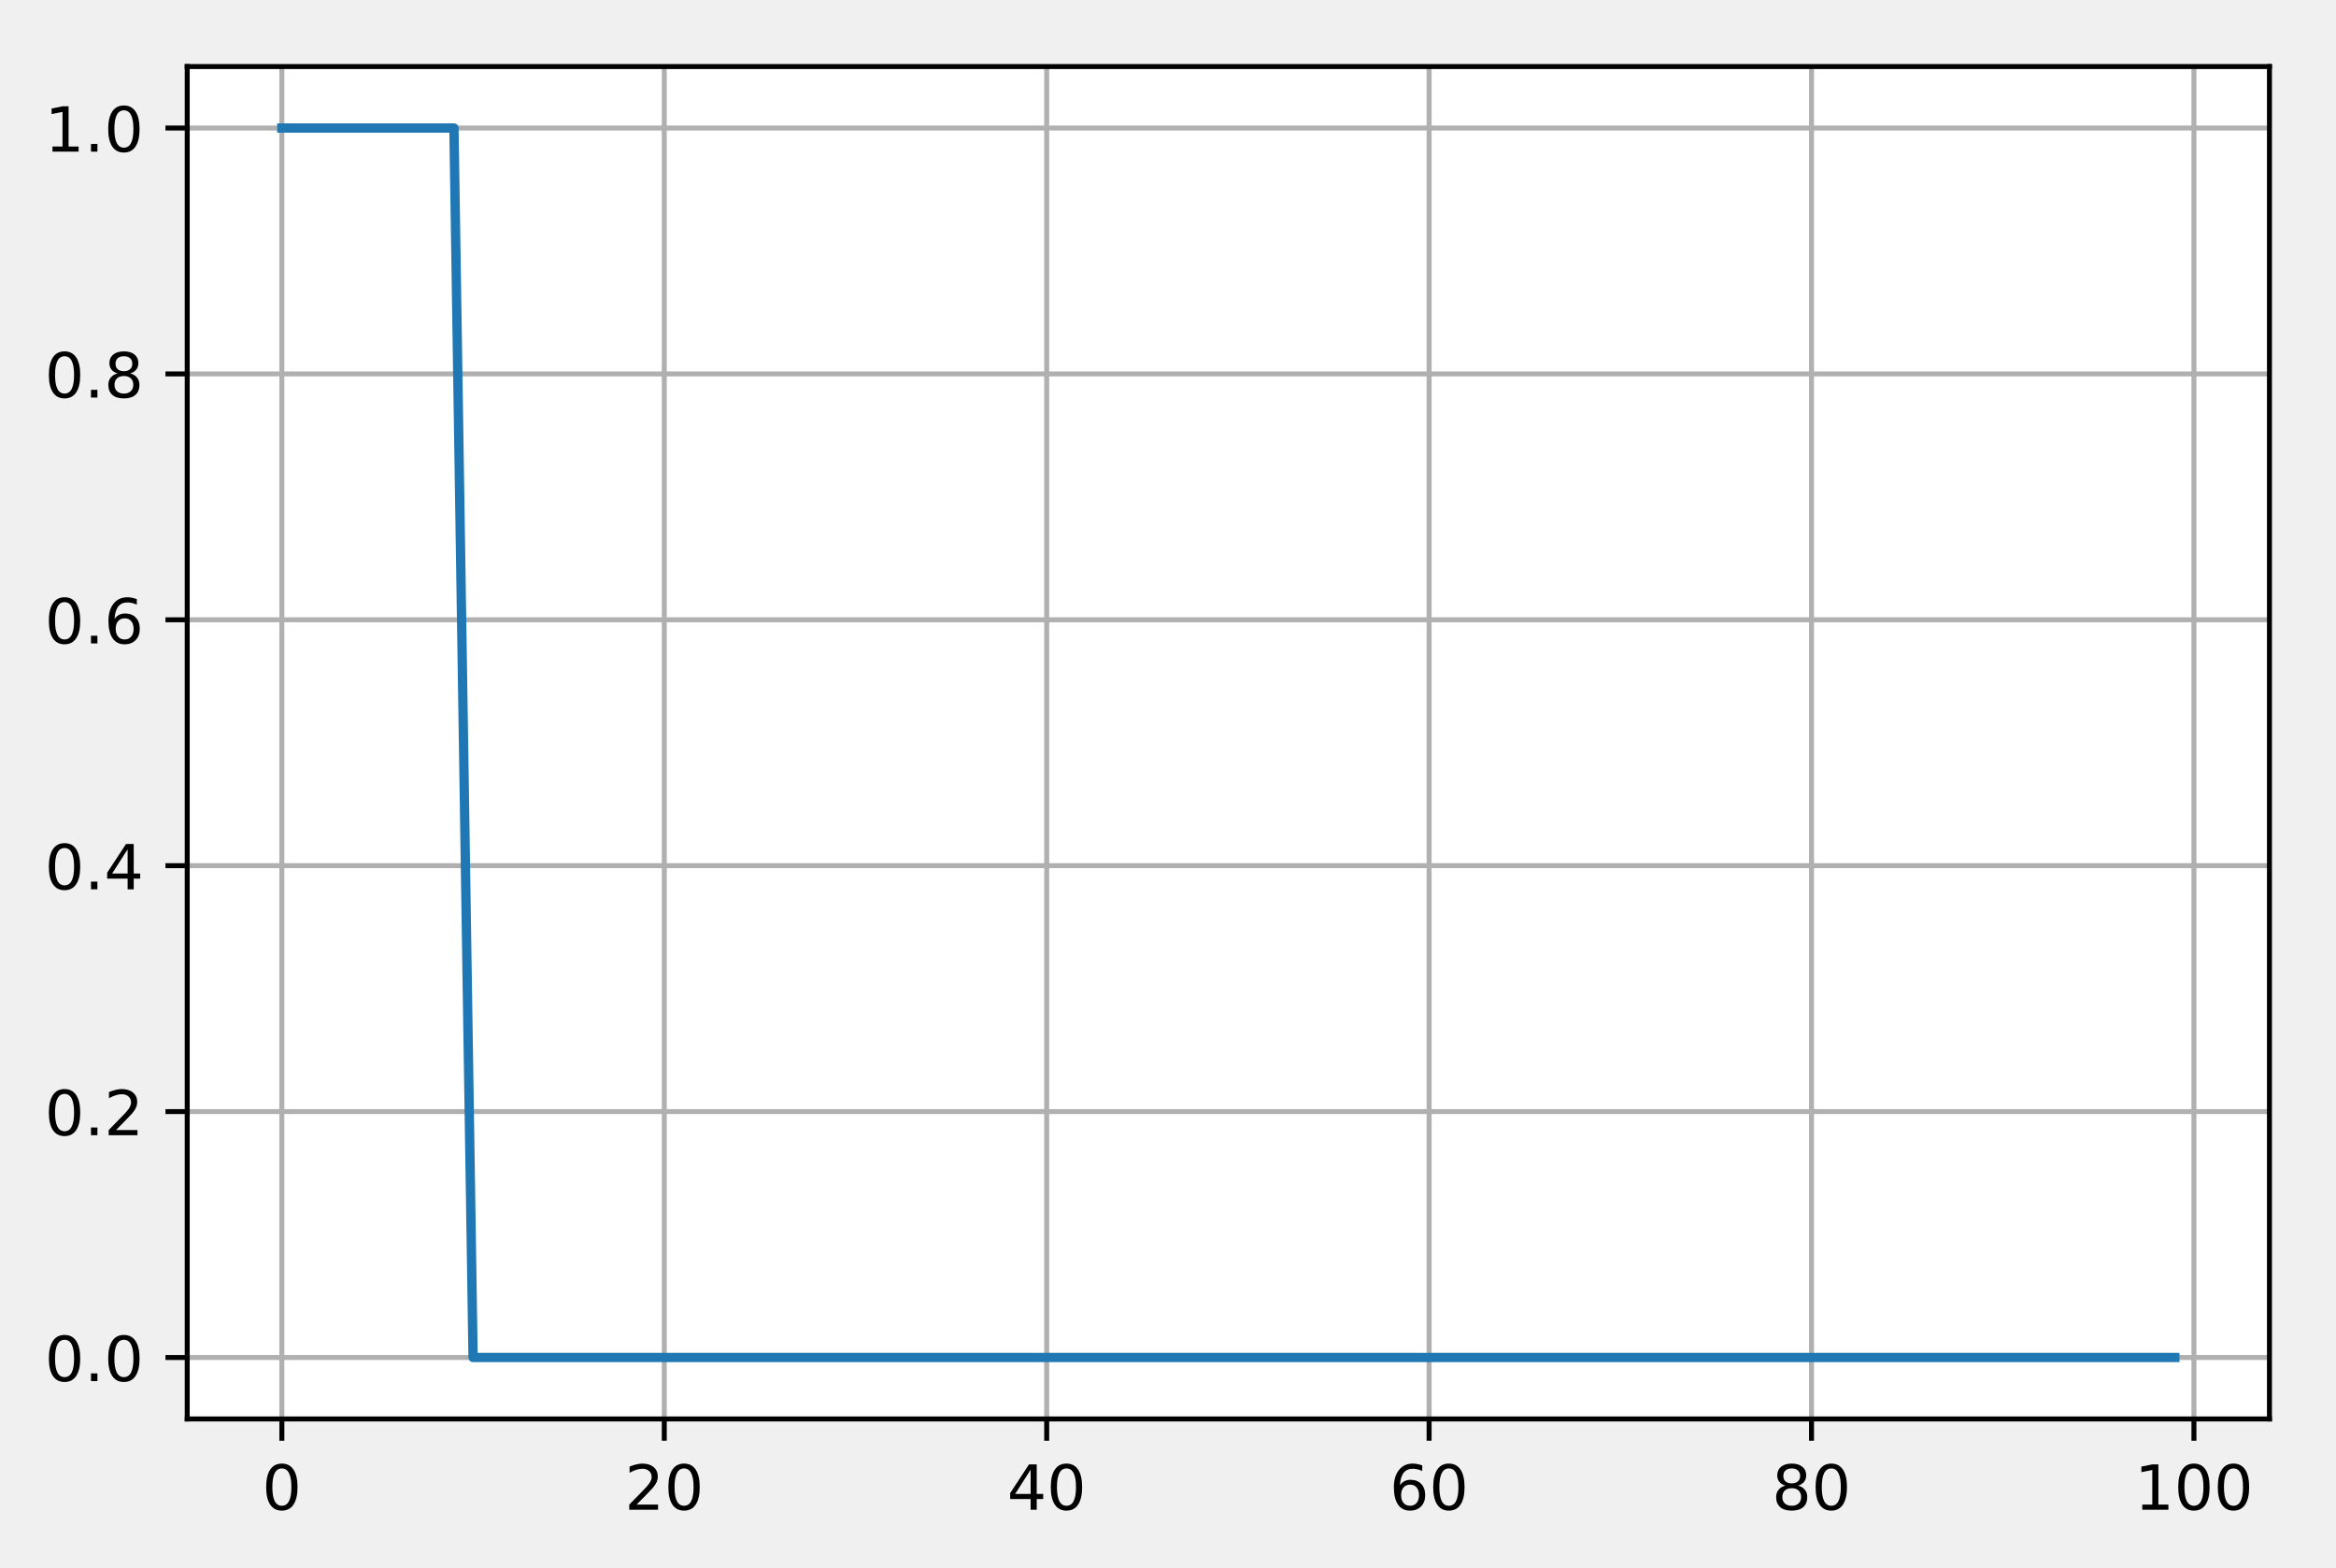
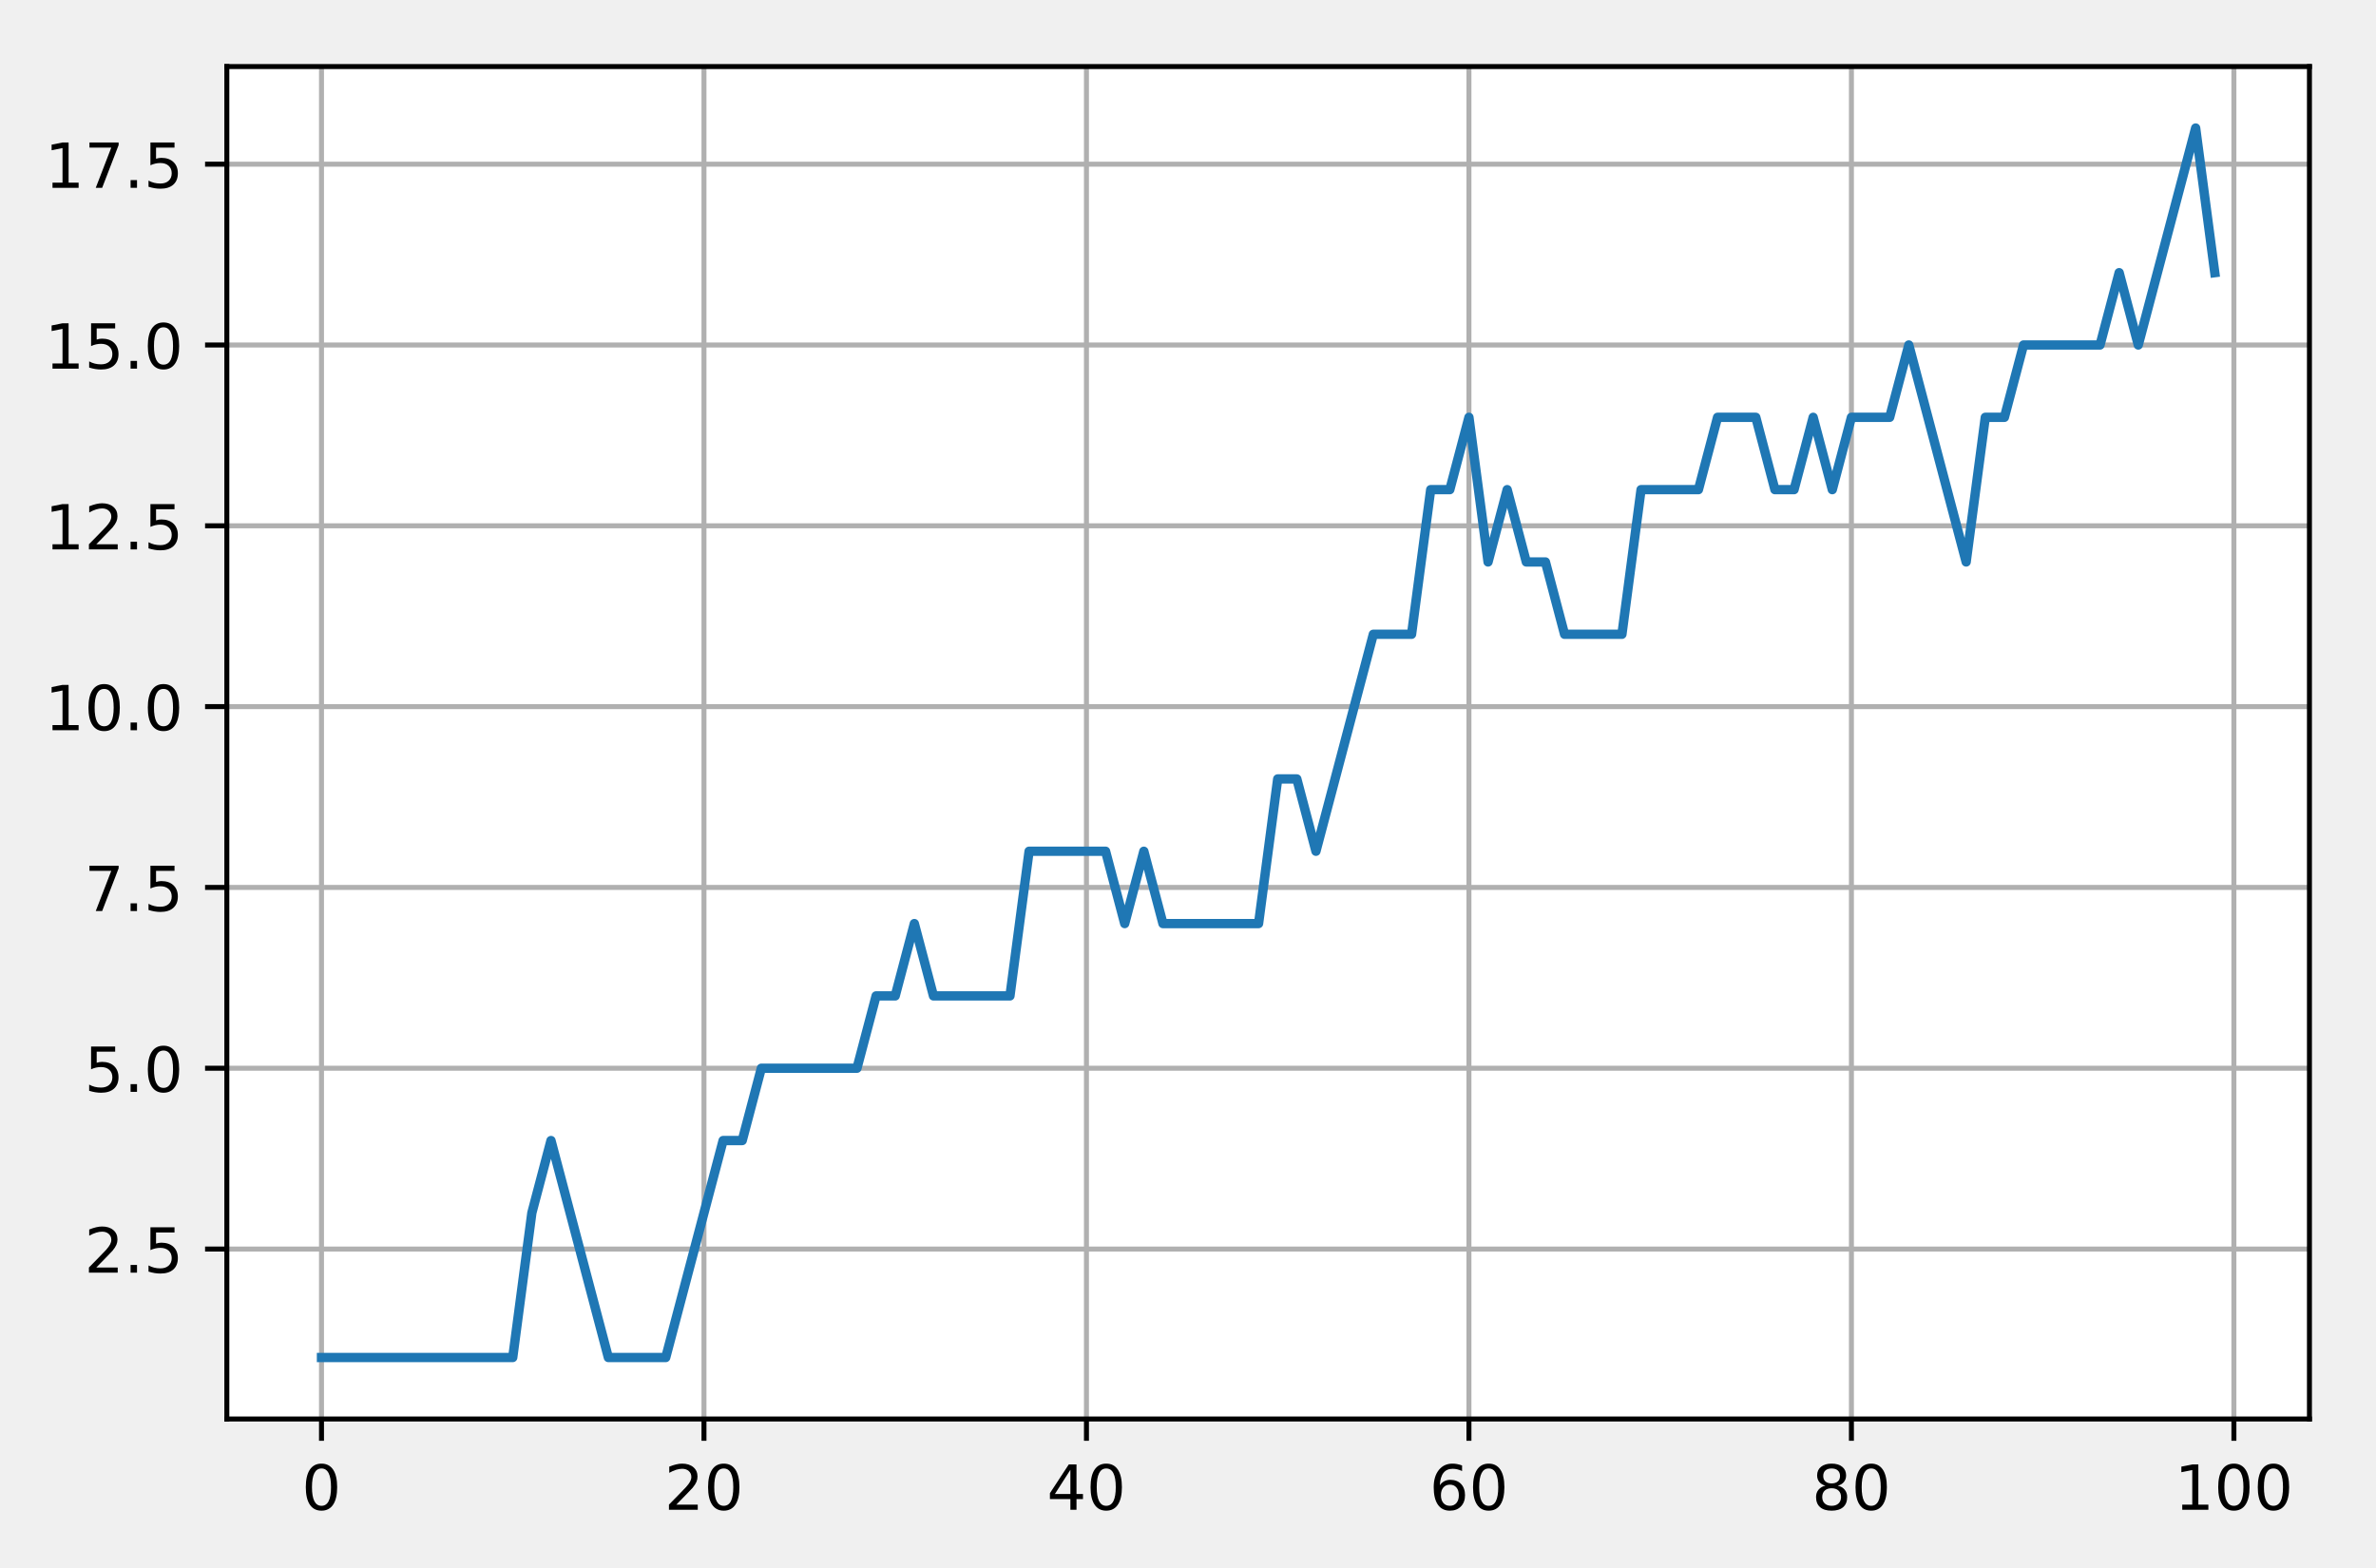
- <svg xmlns="http://www.w3.org/2000/svg" xmlns:xlink="http://www.w3.org/1999/xlink" height="252.018pt" version="1.1" viewBox="0 0 375.603 252.018" width="375.603pt">
+ <svg xmlns="http://www.w3.org/2000/svg" xmlns:xlink="http://www.w3.org/1999/xlink" height="252.018pt" version="1.1" viewBox="0 0 381.966 252.018" width="381.966pt">
  <defs>
    <style type="text/css">
*{stroke-linecap:butt;stroke-linejoin:round;}
  </style>
  </defs>
  <g id="figure_1">
    <g id="patch_1">
-       <path d="M 0 252.018  L 375.603 252.018  L 375.603 0  L 0 0  z " style="fill:none;" />
+       <path d="M 0 252.018  L 381.966 252.018  L 381.966 0  L 0 0  z " style="fill:none;" />
    </g>
    <g id="axes_1">
      <g id="patch_2">
-         <path d="M 30.103 228.14  L 364.903 228.14  L 364.903 10.7  L 30.103 10.7  z " style="fill:#ffffff;" />
+         <path d="M 36.466 228.14  L 371.266 228.14  L 371.266 10.7  L 36.466 10.7  z " style="fill:#ffffff;" />
      </g>
      <g id="matplotlib.axis_1">
        <g id="xtick_1">
          <g id="line2d_1">
-             <path clip-path="url(#pba1b78431d)" d="M 45.321 228.14  L 45.321 10.7  " style="fill:none;stroke:#b0b0b0;stroke-linecap:square;stroke-width:0.8;" />
+             <path clip-path="url(#p808f93dc27)" d="M 51.684 228.14  L 51.684 10.7  " style="fill:none;stroke:#b0b0b0;stroke-linecap:square;stroke-width:0.8;" />
          </g>
          <g id="line2d_2">
            <defs>
-               <path d="M 0 0  L 0 3.5  " id="m5506910be6" style="stroke:#000000;stroke-width:0.8;" />
-             </defs>
-             <g>
-               <use style="stroke:#000000;stroke-width:0.8;" x="45.321" xlink:href="#m5506910be6" y="228.14" />
+               <path d="M 0 0  L 0 3.5  " id="mebf0ae755a" style="stroke:#000000;stroke-width:0.8;" />
+             </defs>
+             <g>
+               <use style="stroke:#000000;stroke-width:0.8;" x="51.684" xlink:href="#mebf0ae755a" y="228.14" />
            </g>
          </g>
          <g id="text_1">
            <defs>
-               <path d="M 31.781 66.406  Q 24.172 66.406 20.328 58.906  Q 16.5 51.422 16.5 36.375  Q 16.5 21.391 20.328 13.891  Q 24.172 6.391 31.781 6.391  Q 39.453 6.391 43.281 13.891  Q 47.125 21.391 47.125 36.375  Q 47.125 51.422 43.281 58.906  Q 39.453 66.406 31.781 66.406  z M 31.781 74.219  Q 44.047 74.219 50.516 64.516  Q 56.984 54.828 56.984 36.375  Q 56.984 17.969 50.516 8.266  Q 44.047 -1.422 31.781 -1.422  Q 19.531 -1.422 13.062 8.266  Q 6.594 17.969 6.594 36.375  Q 6.594 54.828 13.062 64.516  Q 19.531 74.219 31.781 74.219  z " id="DejaVuSans-30" />
-             </defs>
-             <g transform="translate(42.14006 242.7384)scale(0.1 -0.1)">
-               <use xlink:href="#DejaVuSans-30" />
+               <path d="M 31.781 66.406  Q 24.172 66.406 20.328 58.906  Q 16.5 51.422 16.5 36.375  Q 16.5 21.391 20.328 13.891  Q 24.172 6.391 31.781 6.391  Q 39.453 6.391 43.281 13.891  Q 47.125 21.391 47.125 36.375  Q 47.125 51.422 43.281 58.906  Q 39.453 66.406 31.781 66.406  z M 31.781 74.219  Q 44.047 74.219 50.516 64.516  Q 56.984 54.828 56.984 36.375  Q 56.984 17.969 50.516 8.266  Q 44.047 -1.422 31.781 -1.422  Q 19.531 -1.422 13.062 8.266  Q 6.594 17.969 6.594 36.375  Q 6.594 54.828 13.062 64.516  Q 19.531 74.219 31.781 74.219  z " id="DejaVuSans-48" />
+             </defs>
+             <g transform="translate(48.50256 242.7384)scale(0.1 -0.1)">
+               <use xlink:href="#DejaVuSans-48" />
            </g>
          </g>
        </g>
        <g id="xtick_2">
          <g id="line2d_3">
-             <path clip-path="url(#pba1b78431d)" d="M 106.809 228.14  L 106.809 10.7  " style="fill:none;stroke:#b0b0b0;stroke-linecap:square;stroke-width:0.8;" />
+             <path clip-path="url(#p808f93dc27)" d="M 113.171 228.14  L 113.171 10.7  " style="fill:none;stroke:#b0b0b0;stroke-linecap:square;stroke-width:0.8;" />
          </g>
          <g id="line2d_4">
            <g>
-               <use style="stroke:#000000;stroke-width:0.8;" x="106.809" xlink:href="#m5506910be6" y="228.14" />
+               <use style="stroke:#000000;stroke-width:0.8;" x="113.171" xlink:href="#mebf0ae755a" y="228.14" />
            </g>
          </g>
          <g id="text_2">
            <defs>
-               <path d="M 19.188 8.297  L 53.609 8.297  L 53.609 0  L 7.328 0  L 7.328 8.297  Q 12.938 14.109 22.625 23.891  Q 32.328 33.688 34.812 36.531  Q 39.547 41.844 41.422 45.531  Q 43.312 49.219 43.312 52.781  Q 43.312 58.594 39.234 62.25  Q 35.156 65.922 28.609 65.922  Q 23.969 65.922 18.812 64.312  Q 13.672 62.703 7.812 59.422  L 7.812 69.391  Q 13.766 71.781 18.938 73  Q 24.125 74.219 28.422 74.219  Q 39.75 74.219 46.484 68.547  Q 53.219 62.891 53.219 53.422  Q 53.219 48.922 51.531 44.891  Q 49.859 40.875 45.406 35.406  Q 44.188 33.984 37.641 27.219  Q 31.109 20.453 19.188 8.297  z " id="DejaVuSans-32" />
-             </defs>
-             <g transform="translate(100.4464 242.7384)scale(0.1 -0.1)">
-               <use xlink:href="#DejaVuSans-32" />
-               <use x="63.623" xlink:href="#DejaVuSans-30" />
+               <path d="M 19.188 8.297  L 53.609 8.297  L 53.609 0  L 7.328 0  L 7.328 8.297  Q 12.938 14.109 22.625 23.891  Q 32.328 33.688 34.812 36.531  Q 39.547 41.844 41.422 45.531  Q 43.312 49.219 43.312 52.781  Q 43.312 58.594 39.234 62.25  Q 35.156 65.922 28.609 65.922  Q 23.969 65.922 18.812 64.312  Q 13.672 62.703 7.812 59.422  L 7.812 69.391  Q 13.766 71.781 18.938 73  Q 24.125 74.219 28.422 74.219  Q 39.75 74.219 46.484 68.547  Q 53.219 62.891 53.219 53.422  Q 53.219 48.922 51.531 44.891  Q 49.859 40.875 45.406 35.406  Q 44.188 33.984 37.641 27.219  Q 31.109 20.453 19.188 8.297  z " id="DejaVuSans-50" />
+             </defs>
+             <g transform="translate(106.8089 242.7384)scale(0.1 -0.1)">
+               <use xlink:href="#DejaVuSans-50" />
+               <use x="63.623" xlink:href="#DejaVuSans-48" />
            </g>
          </g>
        </g>
        <g id="xtick_3">
          <g id="line2d_5">
-             <path clip-path="url(#pba1b78431d)" d="M 168.297 228.14  L 168.297 10.7  " style="fill:none;stroke:#b0b0b0;stroke-linecap:square;stroke-width:0.8;" />
+             <path clip-path="url(#p808f93dc27)" d="M 174.659 228.14  L 174.659 10.7  " style="fill:none;stroke:#b0b0b0;stroke-linecap:square;stroke-width:0.8;" />
          </g>
          <g id="line2d_6">
            <g>
-               <use style="stroke:#000000;stroke-width:0.8;" x="168.297" xlink:href="#m5506910be6" y="228.14" />
+               <use style="stroke:#000000;stroke-width:0.8;" x="174.659" xlink:href="#mebf0ae755a" y="228.14" />
            </g>
          </g>
          <g id="text_3">
            <defs>
-               <path d="M 37.797 64.312  L 12.891 25.391  L 37.797 25.391  z M 35.203 72.906  L 47.609 72.906  L 47.609 25.391  L 58.016 25.391  L 58.016 17.188  L 47.609 17.188  L 47.609 0  L 37.797 0  L 37.797 17.188  L 4.891 17.188  L 4.891 26.703  z " id="DejaVuSans-34" />
-             </defs>
-             <g transform="translate(161.934 242.7384)scale(0.1 -0.1)">
-               <use xlink:href="#DejaVuSans-34" />
-               <use x="63.623" xlink:href="#DejaVuSans-30" />
+               <path d="M 37.797 64.312  L 12.891 25.391  L 37.797 25.391  z M 35.203 72.906  L 47.609 72.906  L 47.609 25.391  L 58.016 25.391  L 58.016 17.188  L 47.609 17.188  L 47.609 0  L 37.797 0  L 37.797 17.188  L 4.891 17.188  L 4.891 26.703  z " id="DejaVuSans-52" />
+             </defs>
+             <g transform="translate(168.2965 242.7384)scale(0.1 -0.1)">
+               <use xlink:href="#DejaVuSans-52" />
+               <use x="63.623" xlink:href="#DejaVuSans-48" />
            </g>
          </g>
        </g>
        <g id="xtick_4">
          <g id="line2d_7">
-             <path clip-path="url(#pba1b78431d)" d="M 229.784 228.14  L 229.784 10.7  " style="fill:none;stroke:#b0b0b0;stroke-linecap:square;stroke-width:0.8;" />
+             <path clip-path="url(#p808f93dc27)" d="M 236.147 228.14  L 236.147 10.7  " style="fill:none;stroke:#b0b0b0;stroke-linecap:square;stroke-width:0.8;" />
          </g>
          <g id="line2d_8">
            <g>
-               <use style="stroke:#000000;stroke-width:0.8;" x="229.784" xlink:href="#m5506910be6" y="228.14" />
+               <use style="stroke:#000000;stroke-width:0.8;" x="236.147" xlink:href="#mebf0ae755a" y="228.14" />
            </g>
          </g>
          <g id="text_4">
            <defs>
-               <path d="M 33.016 40.375  Q 26.375 40.375 22.484 35.828  Q 18.609 31.297 18.609 23.391  Q 18.609 15.531 22.484 10.953  Q 26.375 6.391 33.016 6.391  Q 39.656 6.391 43.531 10.953  Q 47.406 15.531 47.406 23.391  Q 47.406 31.297 43.531 35.828  Q 39.656 40.375 33.016 40.375  z M 52.594 71.297  L 52.594 62.312  Q 48.875 64.062 45.094 64.984  Q 41.312 65.922 37.594 65.922  Q 27.828 65.922 22.672 59.328  Q 17.531 52.734 16.797 39.406  Q 19.672 43.656 24.016 45.922  Q 28.375 48.188 33.594 48.188  Q 44.578 48.188 50.953 41.516  Q 57.328 34.859 57.328 23.391  Q 57.328 12.156 50.688 5.359  Q 44.047 -1.422 33.016 -1.422  Q 20.359 -1.422 13.672 8.266  Q 6.984 17.969 6.984 36.375  Q 6.984 53.656 15.188 63.938  Q 23.391 74.219 37.203 74.219  Q 40.922 74.219 44.703 73.484  Q 48.484 72.75 52.594 71.297  z " id="DejaVuSans-36" />
-             </defs>
-             <g transform="translate(223.4216 242.7384)scale(0.1 -0.1)">
-               <use xlink:href="#DejaVuSans-36" />
-               <use x="63.623" xlink:href="#DejaVuSans-30" />
+               <path d="M 33.016 40.375  Q 26.375 40.375 22.484 35.828  Q 18.609 31.297 18.609 23.391  Q 18.609 15.531 22.484 10.953  Q 26.375 6.391 33.016 6.391  Q 39.656 6.391 43.531 10.953  Q 47.406 15.531 47.406 23.391  Q 47.406 31.297 43.531 35.828  Q 39.656 40.375 33.016 40.375  z M 52.594 71.297  L 52.594 62.312  Q 48.875 64.062 45.094 64.984  Q 41.312 65.922 37.594 65.922  Q 27.828 65.922 22.672 59.328  Q 17.531 52.734 16.797 39.406  Q 19.672 43.656 24.016 45.922  Q 28.375 48.188 33.594 48.188  Q 44.578 48.188 50.953 41.516  Q 57.328 34.859 57.328 23.391  Q 57.328 12.156 50.688 5.359  Q 44.047 -1.422 33.016 -1.422  Q 20.359 -1.422 13.672 8.266  Q 6.984 17.969 6.984 36.375  Q 6.984 53.656 15.188 63.938  Q 23.391 74.219 37.203 74.219  Q 40.922 74.219 44.703 73.484  Q 48.484 72.75 52.594 71.297  z " id="DejaVuSans-54" />
+             </defs>
+             <g transform="translate(229.7841 242.7384)scale(0.1 -0.1)">
+               <use xlink:href="#DejaVuSans-54" />
+               <use x="63.623" xlink:href="#DejaVuSans-48" />
            </g>
          </g>
        </g>
        <g id="xtick_5">
          <g id="line2d_9">
-             <path clip-path="url(#pba1b78431d)" d="M 291.272 228.14  L 291.272 10.7  " style="fill:none;stroke:#b0b0b0;stroke-linecap:square;stroke-width:0.8;" />
+             <path clip-path="url(#p808f93dc27)" d="M 297.634 228.14  L 297.634 10.7  " style="fill:none;stroke:#b0b0b0;stroke-linecap:square;stroke-width:0.8;" />
          </g>
          <g id="line2d_10">
            <g>
-               <use style="stroke:#000000;stroke-width:0.8;" x="291.272" xlink:href="#m5506910be6" y="228.14" />
+               <use style="stroke:#000000;stroke-width:0.8;" x="297.634" xlink:href="#mebf0ae755a" y="228.14" />
            </g>
          </g>
          <g id="text_5">
            <defs>
-               <path d="M 31.781 34.625  Q 24.75 34.625 20.719 30.859  Q 16.703 27.094 16.703 20.516  Q 16.703 13.922 20.719 10.156  Q 24.75 6.391 31.781 6.391  Q 38.812 6.391 42.859 10.172  Q 46.922 13.969 46.922 20.516  Q 46.922 27.094 42.891 30.859  Q 38.875 34.625 31.781 34.625  z M 21.922 38.812  Q 15.578 40.375 12.031 44.719  Q 8.5 49.078 8.5 55.328  Q 8.5 64.062 14.719 69.141  Q 20.953 74.219 31.781 74.219  Q 42.672 74.219 48.875 69.141  Q 55.078 64.062 55.078 55.328  Q 55.078 49.078 51.531 44.719  Q 48 40.375 41.703 38.812  Q 48.828 37.156 52.797 32.312  Q 56.781 27.484 56.781 20.516  Q 56.781 9.906 50.312 4.234  Q 43.844 -1.422 31.781 -1.422  Q 19.734 -1.422 13.25 4.234  Q 6.781 9.906 6.781 20.516  Q 6.781 27.484 10.781 32.312  Q 14.797 37.156 21.922 38.812  z M 18.312 54.391  Q 18.312 48.734 21.844 45.562  Q 25.391 42.391 31.781 42.391  Q 38.141 42.391 41.719 45.562  Q 45.312 48.734 45.312 54.391  Q 45.312 60.062 41.719 63.234  Q 38.141 66.406 31.781 66.406  Q 25.391 66.406 21.844 63.234  Q 18.312 60.062 18.312 54.391  z " id="DejaVuSans-38" />
-             </defs>
-             <g transform="translate(284.9092 242.7384)scale(0.1 -0.1)">
-               <use xlink:href="#DejaVuSans-38" />
-               <use x="63.623" xlink:href="#DejaVuSans-30" />
+               <path d="M 31.781 34.625  Q 24.75 34.625 20.719 30.859  Q 16.703 27.094 16.703 20.516  Q 16.703 13.922 20.719 10.156  Q 24.75 6.391 31.781 6.391  Q 38.812 6.391 42.859 10.172  Q 46.922 13.969 46.922 20.516  Q 46.922 27.094 42.891 30.859  Q 38.875 34.625 31.781 34.625  z M 21.922 38.812  Q 15.578 40.375 12.031 44.719  Q 8.5 49.078 8.5 55.328  Q 8.5 64.062 14.719 69.141  Q 20.953 74.219 31.781 74.219  Q 42.672 74.219 48.875 69.141  Q 55.078 64.062 55.078 55.328  Q 55.078 49.078 51.531 44.719  Q 48 40.375 41.703 38.812  Q 48.828 37.156 52.797 32.312  Q 56.781 27.484 56.781 20.516  Q 56.781 9.906 50.312 4.234  Q 43.844 -1.422 31.781 -1.422  Q 19.734 -1.422 13.25 4.234  Q 6.781 9.906 6.781 20.516  Q 6.781 27.484 10.781 32.312  Q 14.797 37.156 21.922 38.812  z M 18.312 54.391  Q 18.312 48.734 21.844 45.562  Q 25.391 42.391 31.781 42.391  Q 38.141 42.391 41.719 45.562  Q 45.312 48.734 45.312 54.391  Q 45.312 60.062 41.719 63.234  Q 38.141 66.406 31.781 66.406  Q 25.391 66.406 21.844 63.234  Q 18.312 60.062 18.312 54.391  z " id="DejaVuSans-56" />
+             </defs>
+             <g transform="translate(291.2717 242.7384)scale(0.1 -0.1)">
+               <use xlink:href="#DejaVuSans-56" />
+               <use x="63.623" xlink:href="#DejaVuSans-48" />
            </g>
          </g>
        </g>
        <g id="xtick_6">
          <g id="line2d_11">
-             <path clip-path="url(#pba1b78431d)" d="M 352.759 228.14  L 352.759 10.7  " style="fill:none;stroke:#b0b0b0;stroke-linecap:square;stroke-width:0.8;" />
+             <path clip-path="url(#p808f93dc27)" d="M 359.122 228.14  L 359.122 10.7  " style="fill:none;stroke:#b0b0b0;stroke-linecap:square;stroke-width:0.8;" />
          </g>
          <g id="line2d_12">
            <g>
-               <use style="stroke:#000000;stroke-width:0.8;" x="352.759" xlink:href="#m5506910be6" y="228.14" />
+               <use style="stroke:#000000;stroke-width:0.8;" x="359.122" xlink:href="#mebf0ae755a" y="228.14" />
            </g>
          </g>
          <g id="text_6">
            <defs>
-               <path d="M 12.406 8.297  L 28.516 8.297  L 28.516 63.922  L 10.984 60.406  L 10.984 69.391  L 28.422 72.906  L 38.281 72.906  L 38.281 8.297  L 54.391 8.297  L 54.391 0  L 12.406 0  z " id="DejaVuSans-31" />
-             </defs>
-             <g transform="translate(343.2156 242.7384)scale(0.1 -0.1)">
-               <use xlink:href="#DejaVuSans-31" />
-               <use x="63.623" xlink:href="#DejaVuSans-30" />
-               <use x="127.246" xlink:href="#DejaVuSans-30" />
+               <path d="M 12.406 8.297  L 28.516 8.297  L 28.516 63.922  L 10.984 60.406  L 10.984 69.391  L 28.422 72.906  L 38.281 72.906  L 38.281 8.297  L 54.391 8.297  L 54.391 0  L 12.406 0  z " id="DejaVuSans-49" />
+             </defs>
+             <g transform="translate(349.5781 242.7384)scale(0.1 -0.1)">
+               <use xlink:href="#DejaVuSans-49" />
+               <use x="63.623" xlink:href="#DejaVuSans-48" />
+               <use x="127.246" xlink:href="#DejaVuSans-48" />
            </g>
          </g>
        </g>
      </g>
      <g id="matplotlib.axis_2">
        <g id="ytick_1">
          <g id="line2d_13">
-             <path clip-path="url(#pba1b78431d)" d="M 30.103 218.256  L 364.903 218.256  " style="fill:none;stroke:#b0b0b0;stroke-linecap:square;stroke-width:0.8;" />
+             <path clip-path="url(#p808f93dc27)" d="M 36.466 200.815  L 371.266 200.815  " style="fill:none;stroke:#b0b0b0;stroke-linecap:square;stroke-width:0.8;" />
          </g>
          <g id="line2d_14">
            <defs>
-               <path d="M 0 0  L -3.5 0  " id="m9643741387" style="stroke:#000000;stroke-width:0.8;" />
-             </defs>
-             <g>
-               <use style="stroke:#000000;stroke-width:0.8;" x="30.103" xlink:href="#m9643741387" y="218.256" />
+               <path d="M 0 0  L -3.5 0  " id="m47be602157" style="stroke:#000000;stroke-width:0.8;" />
+             </defs>
+             <g>
+               <use style="stroke:#000000;stroke-width:0.8;" x="36.466" xlink:href="#m47be602157" y="200.815" />
            </g>
          </g>
          <g id="text_7">
            <defs>
-               <path d="M 10.688 12.406  L 21 12.406  L 21 0  L 10.688 0  z " id="DejaVuSans-2e" />
-             </defs>
-             <g transform="translate(7.2 222.0556)scale(0.1 -0.1)">
-               <use xlink:href="#DejaVuSans-30" />
-               <use x="63.623" xlink:href="#DejaVuSans-2e" />
-               <use x="95.41" xlink:href="#DejaVuSans-30" />
+               <path d="M 10.688 12.406  L 21 12.406  L 21 0  L 10.688 0  z " id="DejaVuSans-46" />
+               <path d="M 10.797 72.906  L 49.516 72.906  L 49.516 64.594  L 19.828 64.594  L 19.828 46.734  Q 21.969 47.469 24.109 47.828  Q 26.266 48.188 28.422 48.188  Q 40.625 48.188 47.75 41.5  Q 54.891 34.812 54.891 23.391  Q 54.891 11.625 47.562 5.094  Q 40.234 -1.422 26.906 -1.422  Q 22.312 -1.422 17.547 -0.641  Q 12.797 0.141 7.719 1.703  L 7.719 11.625  Q 12.109 9.234 16.797 8.062  Q 21.484 6.891 26.703 6.891  Q 35.156 6.891 40.078 11.328  Q 45.016 15.766 45.016 23.391  Q 45.016 31 40.078 35.438  Q 35.156 39.891 26.703 39.891  Q 22.75 39.891 18.812 39.016  Q 14.891 38.141 10.797 36.281  z " id="DejaVuSans-53" />
+             </defs>
+             <g transform="translate(13.5625 204.6139)scale(0.1 -0.1)">
+               <use xlink:href="#DejaVuSans-50" />
+               <use x="63.623" xlink:href="#DejaVuSans-46" />
+               <use x="95.41" xlink:href="#DejaVuSans-53" />
            </g>
          </g>
        </g>
        <g id="ytick_2">
          <g id="line2d_15">
-             <path clip-path="url(#pba1b78431d)" d="M 30.103 178.722  L 364.903 178.722  " style="fill:none;stroke:#b0b0b0;stroke-linecap:square;stroke-width:0.8;" />
+             <path clip-path="url(#p808f93dc27)" d="M 36.466 171.745  L 371.266 171.745  " style="fill:none;stroke:#b0b0b0;stroke-linecap:square;stroke-width:0.8;" />
          </g>
          <g id="line2d_16">
            <g>
-               <use style="stroke:#000000;stroke-width:0.8;" x="30.103" xlink:href="#m9643741387" y="178.722" />
+               <use style="stroke:#000000;stroke-width:0.8;" x="36.466" xlink:href="#m47be602157" y="171.745" />
            </g>
          </g>
          <g id="text_8">
-             <g transform="translate(7.2 182.521)scale(0.1 -0.1)">
-               <use xlink:href="#DejaVuSans-30" />
-               <use x="63.623" xlink:href="#DejaVuSans-2e" />
-               <use x="95.41" xlink:href="#DejaVuSans-32" />
+             <g transform="translate(13.5625 175.5444)scale(0.1 -0.1)">
+               <use xlink:href="#DejaVuSans-53" />
+               <use x="63.623" xlink:href="#DejaVuSans-46" />
+               <use x="95.41" xlink:href="#DejaVuSans-48" />
            </g>
          </g>
        </g>
        <g id="ytick_3">
          <g id="line2d_17">
-             <path clip-path="url(#pba1b78431d)" d="M 30.103 139.187  L 364.903 139.187  " style="fill:none;stroke:#b0b0b0;stroke-linecap:square;stroke-width:0.8;" />
+             <path clip-path="url(#p808f93dc27)" d="M 36.466 142.676  L 371.266 142.676  " style="fill:none;stroke:#b0b0b0;stroke-linecap:square;stroke-width:0.8;" />
          </g>
          <g id="line2d_18">
            <g>
-               <use style="stroke:#000000;stroke-width:0.8;" x="30.103" xlink:href="#m9643741387" y="139.187" />
+               <use style="stroke:#000000;stroke-width:0.8;" x="36.466" xlink:href="#m47be602157" y="142.676" />
            </g>
          </g>
          <g id="text_9">
-             <g transform="translate(7.2 142.9865)scale(0.1 -0.1)">
-               <use xlink:href="#DejaVuSans-30" />
-               <use x="63.623" xlink:href="#DejaVuSans-2e" />
-               <use x="95.41" xlink:href="#DejaVuSans-34" />
+             <defs>
+               <path d="M 8.203 72.906  L 55.078 72.906  L 55.078 68.703  L 28.609 0  L 18.312 0  L 43.219 64.594  L 8.203 64.594  z " id="DejaVuSans-55" />
+             </defs>
+             <g transform="translate(13.5625 146.4748)scale(0.1 -0.1)">
+               <use xlink:href="#DejaVuSans-55" />
+               <use x="63.623" xlink:href="#DejaVuSans-46" />
+               <use x="95.41" xlink:href="#DejaVuSans-53" />
            </g>
          </g>
        </g>
        <g id="ytick_4">
          <g id="line2d_19">
-             <path clip-path="url(#pba1b78431d)" d="M 30.103 99.653  L 364.903 99.653  " style="fill:none;stroke:#b0b0b0;stroke-linecap:square;stroke-width:0.8;" />
+             <path clip-path="url(#p808f93dc27)" d="M 36.466 113.606  L 371.266 113.606  " style="fill:none;stroke:#b0b0b0;stroke-linecap:square;stroke-width:0.8;" />
          </g>
          <g id="line2d_20">
            <g>
-               <use style="stroke:#000000;stroke-width:0.8;" x="30.103" xlink:href="#m9643741387" y="99.653" />
+               <use style="stroke:#000000;stroke-width:0.8;" x="36.466" xlink:href="#m47be602157" y="113.606" />
            </g>
          </g>
          <g id="text_10">
-             <g transform="translate(7.2 103.4519)scale(0.1 -0.1)">
-               <use xlink:href="#DejaVuSans-30" />
-               <use x="63.623" xlink:href="#DejaVuSans-2e" />
-               <use x="95.41" xlink:href="#DejaVuSans-36" />
+             <g transform="translate(7.2 117.4053)scale(0.1 -0.1)">
+               <use xlink:href="#DejaVuSans-49" />
+               <use x="63.623" xlink:href="#DejaVuSans-48" />
+               <use x="127.246" xlink:href="#DejaVuSans-46" />
+               <use x="159.033" xlink:href="#DejaVuSans-48" />
            </g>
          </g>
        </g>
        <g id="ytick_5">
          <g id="line2d_21">
-             <path clip-path="url(#pba1b78431d)" d="M 30.103 60.118  L 364.903 60.118  " style="fill:none;stroke:#b0b0b0;stroke-linecap:square;stroke-width:0.8;" />
+             <path clip-path="url(#p808f93dc27)" d="M 36.466 84.537  L 371.266 84.537  " style="fill:none;stroke:#b0b0b0;stroke-linecap:square;stroke-width:0.8;" />
          </g>
          <g id="line2d_22">
            <g>
-               <use style="stroke:#000000;stroke-width:0.8;" x="30.103" xlink:href="#m9643741387" y="60.118" />
+               <use style="stroke:#000000;stroke-width:0.8;" x="36.466" xlink:href="#m47be602157" y="84.537" />
            </g>
          </g>
          <g id="text_11">
-             <g transform="translate(7.2 63.9174)scale(0.1 -0.1)">
-               <use xlink:href="#DejaVuSans-30" />
-               <use x="63.623" xlink:href="#DejaVuSans-2e" />
-               <use x="95.41" xlink:href="#DejaVuSans-38" />
+             <g transform="translate(7.2 88.3358)scale(0.1 -0.1)">
+               <use xlink:href="#DejaVuSans-49" />
+               <use x="63.623" xlink:href="#DejaVuSans-50" />
+               <use x="127.246" xlink:href="#DejaVuSans-46" />
+               <use x="159.033" xlink:href="#DejaVuSans-53" />
            </g>
          </g>
        </g>
        <g id="ytick_6">
          <g id="line2d_23">
-             <path clip-path="url(#pba1b78431d)" d="M 30.103 20.584  L 364.903 20.584  " style="fill:none;stroke:#b0b0b0;stroke-linecap:square;stroke-width:0.8;" />
+             <path clip-path="url(#p808f93dc27)" d="M 36.466 55.467  L 371.266 55.467  " style="fill:none;stroke:#b0b0b0;stroke-linecap:square;stroke-width:0.8;" />
          </g>
          <g id="line2d_24">
            <g>
-               <use style="stroke:#000000;stroke-width:0.8;" x="30.103" xlink:href="#m9643741387" y="20.584" />
+               <use style="stroke:#000000;stroke-width:0.8;" x="36.466" xlink:href="#m47be602157" y="55.467" />
            </g>
          </g>
          <g id="text_12">
-             <g transform="translate(7.2 24.38285)scale(0.1 -0.1)">
-               <use xlink:href="#DejaVuSans-31" />
-               <use x="63.623" xlink:href="#DejaVuSans-2e" />
-               <use x="95.41" xlink:href="#DejaVuSans-30" />
-             </g>
-           </g>
-         </g>
-       </g>
-       <g id="line2d_25">
-         <path clip-path="url(#pba1b78431d)" d="M 45.321 20.584  L 48.396 20.584  L 51.47 20.584  L 54.544 20.584  L 57.619 20.584  L 60.693 20.584  L 63.768 20.584  L 66.842 20.584  L 69.916 20.584  L 72.991 20.584  L 76.065 218.256  L 79.139 218.256  L 82.214 218.256  L 85.288 218.256  L 88.363 218.256  L 91.437 218.256  L 94.511 218.256  L 97.586 218.256  L 100.66 218.256  L 103.735 218.256  L 106.809 218.256  L 109.883 218.256  L 112.958 218.256  L 116.032 218.256  L 119.106 218.256  L 122.181 218.256  L 125.255 218.256  L 128.33 218.256  L 131.404 218.256  L 134.478 218.256  L 137.553 218.256  L 140.627 218.256  L 143.701 218.256  L 146.776 218.256  L 149.85 218.256  L 152.925 218.256  L 155.999 218.256  L 159.073 218.256  L 162.148 218.256  L 165.222 218.256  L 168.297 218.256  L 171.371 218.256  L 174.445 218.256  L 177.52 218.256  L 180.594 218.256  L 183.668 218.256  L 186.743 218.256  L 189.817 218.256  L 192.892 218.256  L 195.966 218.256  L 199.04 218.256  L 202.115 218.256  L 205.189 218.256  L 208.263 218.256  L 211.338 218.256  L 214.412 218.256  L 217.487 218.256  L 220.561 218.256  L 223.635 218.256  L 226.71 218.256  L 229.784 218.256  L 232.858 218.256  L 235.933 218.256  L 239.007 218.256  L 242.082 218.256  L 245.156 218.256  L 248.23 218.256  L 251.305 218.256  L 254.379 218.256  L 257.454 218.256  L 260.528 218.256  L 263.602 218.256  L 266.677 218.256  L 269.751 218.256  L 272.825 218.256  L 275.9 218.256  L 278.974 218.256  L 282.049 218.256  L 285.123 218.256  L 288.197 218.256  L 291.272 218.256  L 294.346 218.256  L 297.42 218.256  L 300.495 218.256  L 303.569 218.256  L 306.644 218.256  L 309.718 218.256  L 312.792 218.256  L 315.867 218.256  L 318.941 218.256  L 322.016 218.256  L 325.09 218.256  L 328.164 218.256  L 331.239 218.256  L 334.313 218.256  L 337.387 218.256  L 340.462 218.256  L 343.536 218.256  L 346.611 218.256  L 349.685 218.256  " style="fill:none;stroke:#1f77b4;stroke-linecap:square;stroke-width:1.5;" />
+             <g transform="translate(7.2 59.26628)scale(0.1 -0.1)">
+               <use xlink:href="#DejaVuSans-49" />
+               <use x="63.623" xlink:href="#DejaVuSans-53" />
+               <use x="127.246" xlink:href="#DejaVuSans-46" />
+               <use x="159.033" xlink:href="#DejaVuSans-48" />
+             </g>
+           </g>
+         </g>
+         <g id="ytick_7">
+           <g id="line2d_25">
+             <path clip-path="url(#p808f93dc27)" d="M 36.466 26.398  L 371.266 26.398  " style="fill:none;stroke:#b0b0b0;stroke-linecap:square;stroke-width:0.8;" />
+           </g>
+           <g id="line2d_26">
+             <g>
+               <use style="stroke:#000000;stroke-width:0.8;" x="36.466" xlink:href="#m47be602157" y="26.398" />
+             </g>
+           </g>
+           <g id="text_13">
+             <g transform="translate(7.2 30.19676)scale(0.1 -0.1)">
+               <use xlink:href="#DejaVuSans-49" />
+               <use x="63.623" xlink:href="#DejaVuSans-55" />
+               <use x="127.246" xlink:href="#DejaVuSans-46" />
+               <use x="159.033" xlink:href="#DejaVuSans-53" />
+             </g>
+           </g>
+         </g>
+       </g>
+       <g id="line2d_27">
+         <path clip-path="url(#p808f93dc27)" d="M 51.684 218.256  L 54.758 218.256  L 57.833 218.256  L 60.907 218.256  L 63.981 218.256  L 67.056 218.256  L 70.13 218.256  L 73.204 218.256  L 76.279 218.256  L 79.353 218.256  L 82.428 218.256  L 85.502 195.001  L 88.576 183.373  L 91.651 195.001  L 94.725 206.629  L 97.8 218.256  L 100.874 218.256  L 103.948 218.256  L 107.023 218.256  L 110.097 206.629  L 113.171 195.001  L 116.246 183.373  L 119.32 183.373  L 122.395 171.745  L 125.469 171.745  L 128.543 171.745  L 131.618 171.745  L 134.692 171.745  L 137.766 171.745  L 140.841 160.117  L 143.915 160.117  L 146.99 148.49  L 150.064 160.117  L 153.138 160.117  L 156.213 160.117  L 159.287 160.117  L 162.361 160.117  L 165.436 136.862  L 168.51 136.862  L 171.585 136.862  L 174.659 136.862  L 177.733 136.862  L 180.808 148.49  L 183.882 136.862  L 186.957 148.49  L 190.031 148.49  L 193.105 148.49  L 196.18 148.49  L 199.254 148.49  L 202.328 148.49  L 205.403 125.234  L 208.477 125.234  L 211.552 136.862  L 214.626 125.234  L 217.7 113.606  L 220.775 101.978  L 223.849 101.978  L 226.923 101.978  L 229.998 78.723  L 233.072 78.723  L 236.147 67.095  L 239.221 90.35  L 242.295 78.723  L 245.37 90.35  L 248.444 90.35  L 251.519 101.978  L 254.593 101.978  L 257.667 101.978  L 260.742 101.978  L 263.816 78.723  L 266.89 78.723  L 269.965 78.723  L 273.039 78.723  L 276.114 67.095  L 279.188 67.095  L 282.262 67.095  L 285.337 78.723  L 288.411 78.723  L 291.485 67.095  L 294.56 78.723  L 297.634 67.095  L 300.709 67.095  L 303.783 67.095  L 306.857 55.467  L 309.932 67.095  L 313.006 78.723  L 316.081 90.35  L 319.155 67.095  L 322.229 67.095  L 325.304 55.467  L 328.378 55.467  L 331.452 55.467  L 334.527 55.467  L 337.601 55.467  L 340.676 43.839  L 343.75 55.467  L 346.824 43.839  L 349.899 32.211  L 352.973 20.584  L 356.047 43.839  " style="fill:none;stroke:#1f77b4;stroke-linecap:square;stroke-width:1.5;" />
      </g>
      <g id="patch_3">
-         <path d="M 30.103 228.14  L 30.103 10.7  " style="fill:none;stroke:#000000;stroke-linecap:square;stroke-linejoin:miter;stroke-width:0.8;" />
+         <path d="M 36.466 228.14  L 36.466 10.7  " style="fill:none;stroke:#000000;stroke-linecap:square;stroke-linejoin:miter;stroke-width:0.8;" />
      </g>
      <g id="patch_4">
-         <path d="M 364.903 228.14  L 364.903 10.7  " style="fill:none;stroke:#000000;stroke-linecap:square;stroke-linejoin:miter;stroke-width:0.8;" />
+         <path d="M 371.266 228.14  L 371.266 10.7  " style="fill:none;stroke:#000000;stroke-linecap:square;stroke-linejoin:miter;stroke-width:0.8;" />
      </g>
      <g id="patch_5">
-         <path d="M 30.103 228.14  L 364.903 228.14  " style="fill:none;stroke:#000000;stroke-linecap:square;stroke-linejoin:miter;stroke-width:0.8;" />
+         <path d="M 36.466 228.14  L 371.266 228.14  " style="fill:none;stroke:#000000;stroke-linecap:square;stroke-linejoin:miter;stroke-width:0.8;" />
      </g>
      <g id="patch_6">
-         <path d="M 30.103 10.7  L 364.903 10.7  " style="fill:none;stroke:#000000;stroke-linecap:square;stroke-linejoin:miter;stroke-width:0.8;" />
+         <path d="M 36.466 10.7  L 371.266 10.7  " style="fill:none;stroke:#000000;stroke-linecap:square;stroke-linejoin:miter;stroke-width:0.8;" />
      </g>
    </g>
  </g>
  <defs>
-     <clipPath id="pba1b78431d">
-       <rect height="217.44" width="334.8" x="30.103" y="10.7" />
+     <clipPath id="p808f93dc27">
+       <rect height="217.44" width="334.8" x="36.466" y="10.7" />
    </clipPath>
  </defs>
</svg>
